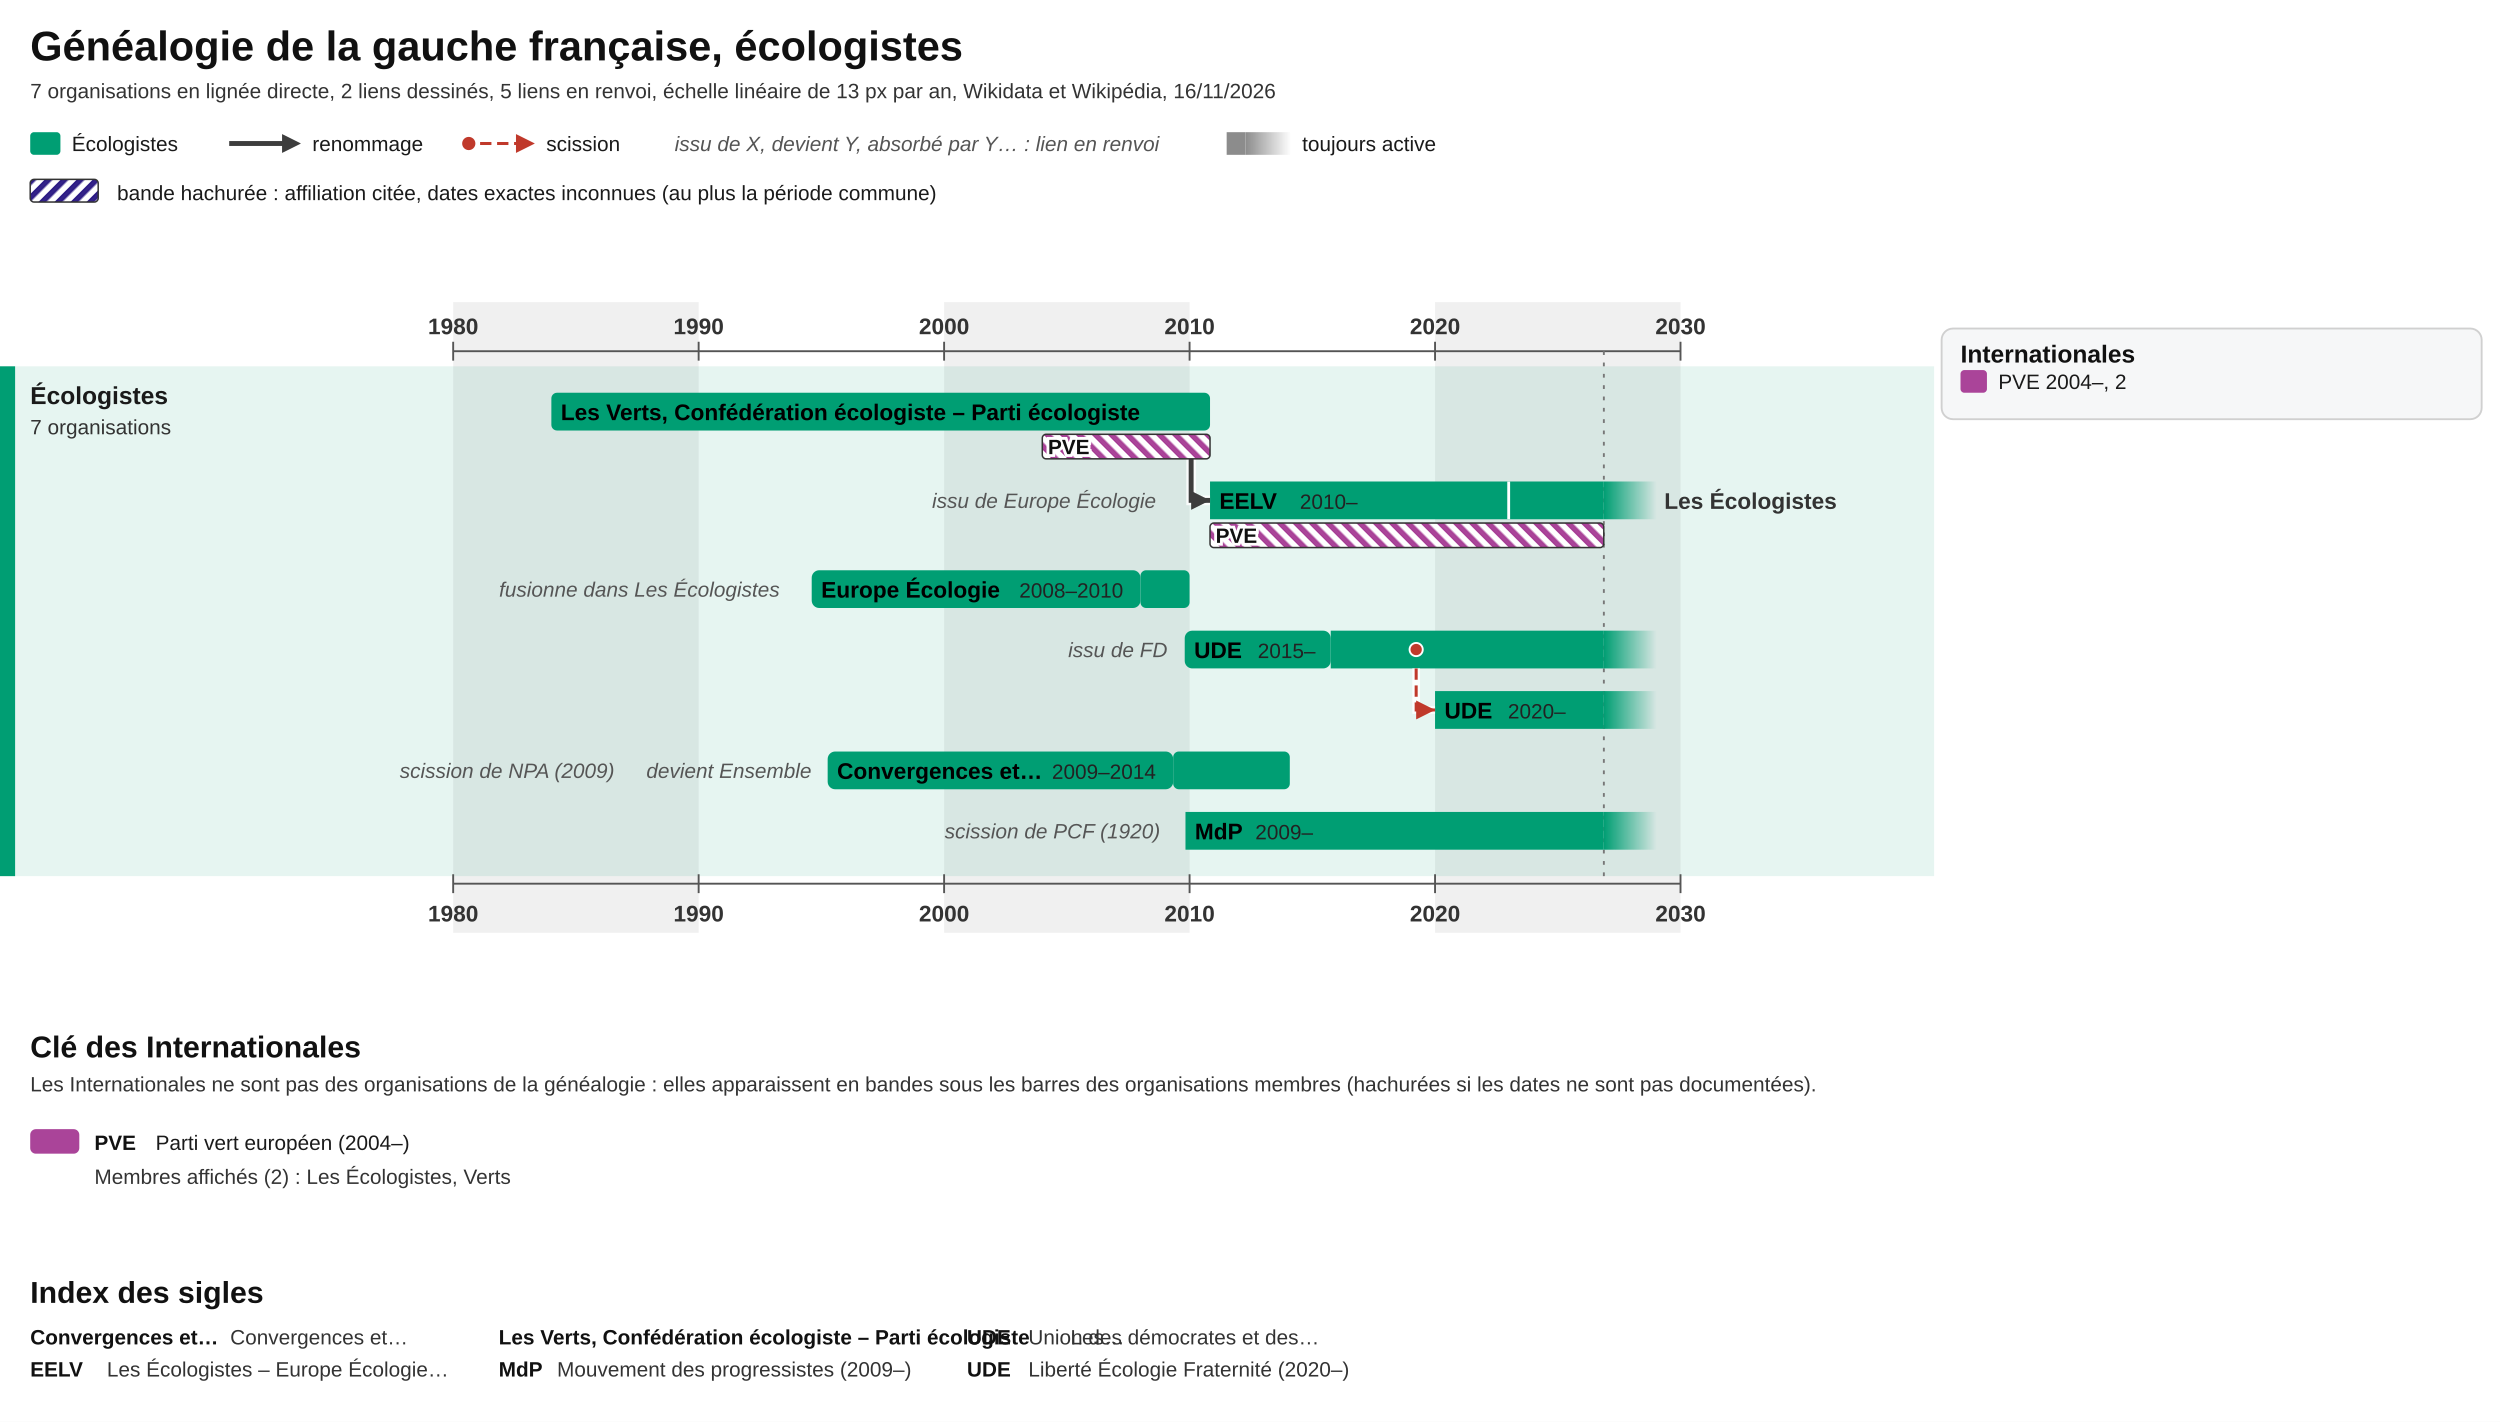
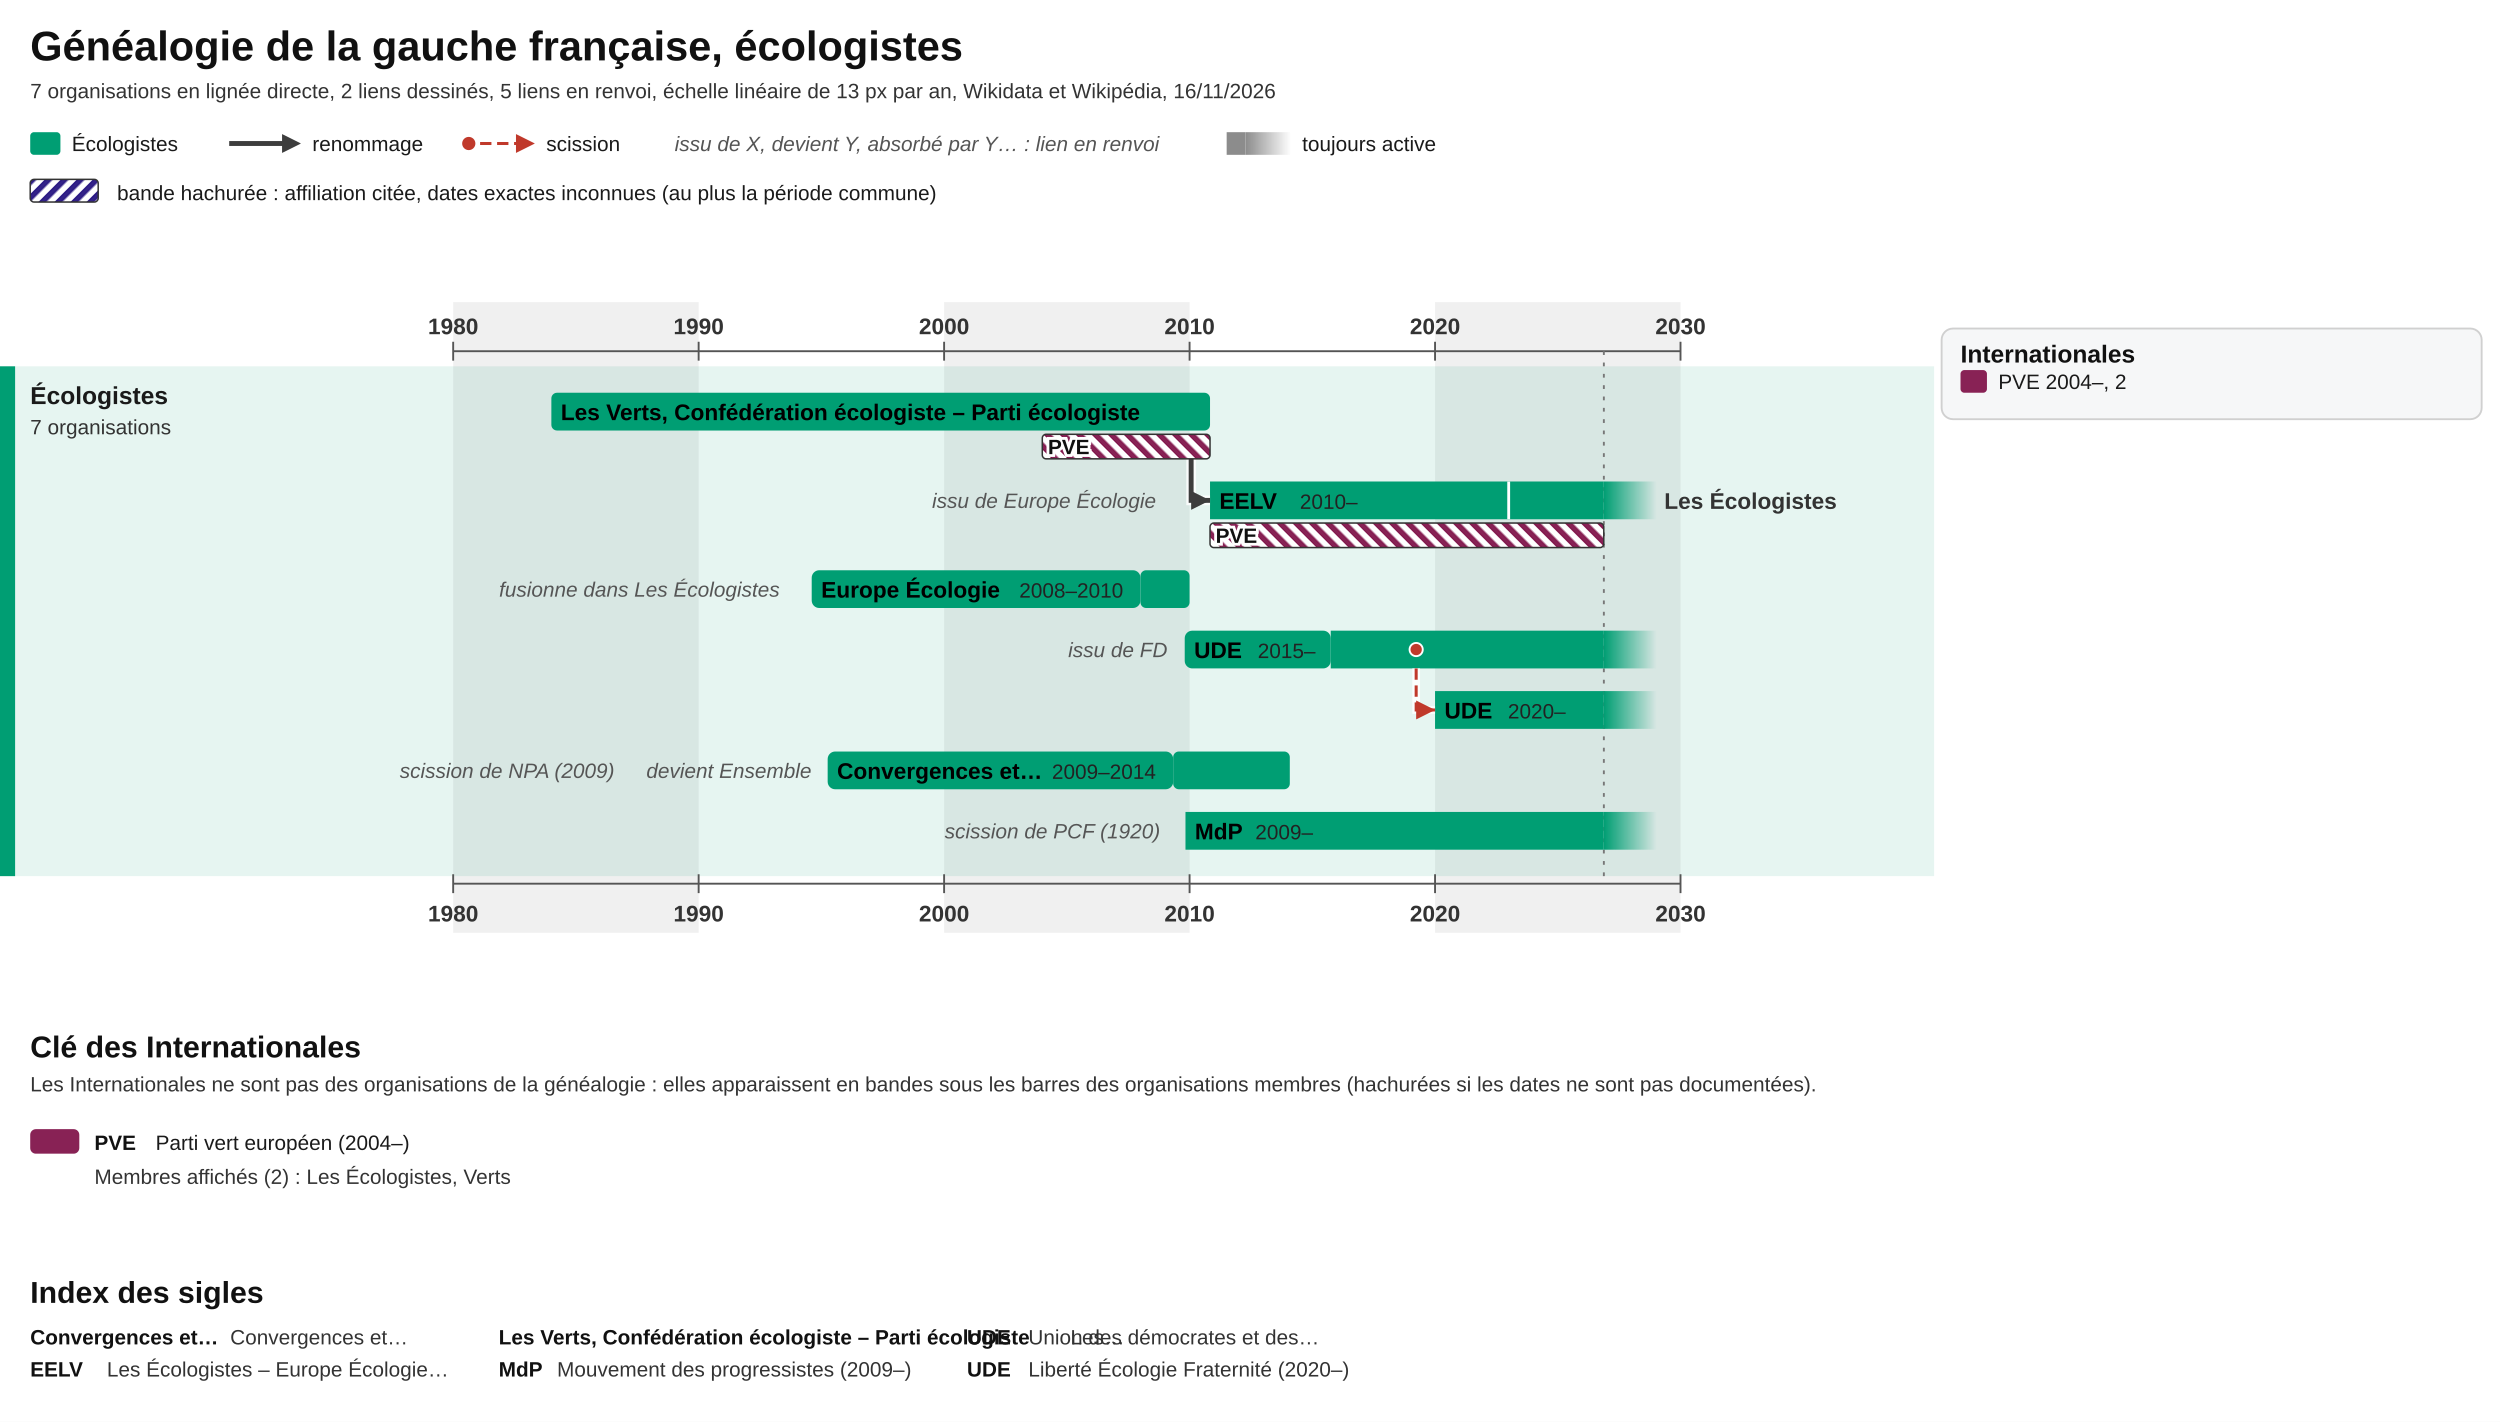
<svg xmlns="http://www.w3.org/2000/svg" id="arbre" width="1324" height="753" viewBox="0 0 1324 753" data-x0="240" data-t0="1980" data-ppa="13.0" data-aujourdhui="2026.8744" data-min-w="6" data-seuil-annees="40" data-seuil-voies="2" data-seuil-rangs="6" data-cassure="" data-cassure-px="44" data-degrade="28" data-n-barres="7" data-vue-famille="oui" font-family="Arial, Helvetica, sans-serif">
  <defs>
+     <linearGradient id="g-8C8C8C">
+       <stop offset="0" stop-color="#8C8C8C" />
+       <stop offset="1" stop-color="#8C8C8C" stop-opacity="0" />
+     </linearGradient>
    <linearGradient id="g-009E73">
      <stop offset="0" stop-color="#009E73" />
      <stop offset="1" stop-color="#009E73" stop-opacity="0" />
    </linearGradient>
-     <linearGradient id="g-8C8C8C">
-       <stop offset="0" stop-color="#8C8C8C" />
-       <stop offset="1" stop-color="#8C8C8C" stop-opacity="0" />
-     </linearGradient>
+     <pattern id="h-882255-m" width="6" height="6" patternUnits="userSpaceOnUse" patternTransform="rotate(-45)">
+       <rect width="6" height="6" fill="#FFFFFF" />
+       <rect width="3" height="6" fill="#882255" />
+     </pattern>
    <pattern id="h-332288" width="6" height="6" patternUnits="userSpaceOnUse" patternTransform="rotate(45)">
      <rect width="6" height="6" fill="#FFFFFF" />
      <rect width="3" height="6" fill="#332288" />
-     </pattern>
-     <pattern id="h-AA4499-m" width="6" height="6" patternUnits="userSpaceOnUse" patternTransform="rotate(-45)">
-       <rect width="6" height="6" fill="#FFFFFF" />
-       <rect width="3" height="6" fill="#AA4499" />
    </pattern>
  </defs>
  <rect width="1324" height="753" fill="#FFFFFF" />
  <g class="voie" data-voie="0" data-cle="écologistes">
    <rect class="fond-voie" x="0" y="194.0" width="1024.3" height="270.0" fill="#E6F5F1" />
    <rect class="bord-voie" x="0" y="194.0" width="8" height="270.0" fill="#009E73" />
    <text x="16.0" y="214.0" font-size="13" font-family="Arial, Helvetica, sans-serif" font-weight="bold" fill="#1A1A1A" text-anchor="start" class="voie-t">Écologistes</text>
    <text x="16.0" y="230.0" font-size="11" font-family="Arial, Helvetica, sans-serif" fill="#333333" text-anchor="start" class="voie-t">7 organisations</text>
  </g>
  <rect class="bande-decennie" x="240.0" y="160.0" width="130.0" height="334.0" fill="#000000" fill-opacity="0.06" />
  <rect class="bande-decennie" x="500.0" y="160.0" width="130.0" height="334.0" fill="#000000" fill-opacity="0.06" />
  <rect class="bande-decennie" x="760.0" y="160.0" width="130.0" height="334.0" fill="#000000" fill-opacity="0.06" />
  <g class="axe-haut">
    <line x1="240.0" x2="890.0" y1="186.0" y2="186.0" stroke="#555555" />
    <line x1="240.0" x2="240.0" y1="181.0" y2="191.0" stroke="#555555" />
    <text x="240.0" y="177.0" font-size="12" font-family="Arial, Helvetica, sans-serif" font-weight="bold" fill="#333333" text-anchor="middle" class="axe-t">1980</text>
    <line x1="370.0" x2="370.0" y1="181.0" y2="191.0" stroke="#555555" />
    <text x="370.0" y="177.0" font-size="12" font-family="Arial, Helvetica, sans-serif" font-weight="bold" fill="#333333" text-anchor="middle" class="axe-t">1990</text>
    <line x1="500.0" x2="500.0" y1="181.0" y2="191.0" stroke="#555555" />
    <text x="500.0" y="177.0" font-size="12" font-family="Arial, Helvetica, sans-serif" font-weight="bold" fill="#333333" text-anchor="middle" class="axe-t">2000</text>
    <line x1="630.0" x2="630.0" y1="181.0" y2="191.0" stroke="#555555" />
    <text x="630.0" y="177.0" font-size="12" font-family="Arial, Helvetica, sans-serif" font-weight="bold" fill="#333333" text-anchor="middle" class="axe-t">2010</text>
    <line x1="760.0" x2="760.0" y1="181.0" y2="191.0" stroke="#555555" />
    <text x="760.0" y="177.0" font-size="12" font-family="Arial, Helvetica, sans-serif" font-weight="bold" fill="#333333" text-anchor="middle" class="axe-t">2020</text>
    <line x1="890.0" x2="890.0" y1="181.0" y2="191.0" stroke="#555555" />
    <text x="890.0" y="177.0" font-size="12" font-family="Arial, Helvetica, sans-serif" font-weight="bold" fill="#333333" text-anchor="middle" class="axe-t">2030</text>
  </g>
  <g class="axe-bas">
    <line x1="240.0" x2="890.0" y1="468.0" y2="468.0" stroke="#555555" />
    <line x1="240.0" x2="240.0" y1="463.0" y2="473.0" stroke="#555555" />
    <text x="240.0" y="488.0" font-size="12" font-family="Arial, Helvetica, sans-serif" font-weight="bold" fill="#333333" text-anchor="middle" class="axe-t">1980</text>
    <line x1="370.0" x2="370.0" y1="463.0" y2="473.0" stroke="#555555" />
    <text x="370.0" y="488.0" font-size="12" font-family="Arial, Helvetica, sans-serif" font-weight="bold" fill="#333333" text-anchor="middle" class="axe-t">1990</text>
    <line x1="500.0" x2="500.0" y1="463.0" y2="473.0" stroke="#555555" />
    <text x="500.0" y="488.0" font-size="12" font-family="Arial, Helvetica, sans-serif" font-weight="bold" fill="#333333" text-anchor="middle" class="axe-t">2000</text>
    <line x1="630.0" x2="630.0" y1="463.0" y2="473.0" stroke="#555555" />
    <text x="630.0" y="488.0" font-size="12" font-family="Arial, Helvetica, sans-serif" font-weight="bold" fill="#333333" text-anchor="middle" class="axe-t">2010</text>
    <line x1="760.0" x2="760.0" y1="463.0" y2="473.0" stroke="#555555" />
    <text x="760.0" y="488.0" font-size="12" font-family="Arial, Helvetica, sans-serif" font-weight="bold" fill="#333333" text-anchor="middle" class="axe-t">2020</text>
    <line x1="890.0" x2="890.0" y1="463.0" y2="473.0" stroke="#555555" />
    <text x="890.0" y="488.0" font-size="12" font-family="Arial, Helvetica, sans-serif" font-weight="bold" fill="#333333" text-anchor="middle" class="axe-t">2030</text>
  </g>
  <line x1="849.4" x2="849.4" y1="186.0" y2="468.0" stroke="#777777" stroke-dasharray="2 4" />
  <g class="contenu-voie" data-voie="0">
    <g class="org" data-id="Q743390" data-intl="Q950179" data-recherche="verts les verts">
      <rect class="barre" data-id="Q743390" data-debut="1984.0000" data-fin="2010.8333" data-statut="fin_connue" data-majeure="oui" x="292.00" y="208.00" width="348.83" height="20" rx="3" fill="#009E73" />
    </g>
    <g class="org" data-id="Q613786" data-intl="Q950179" data-recherche="les ecologistes les ecologistes – europe ecologie les verts">
      <rect class="barre" data-id="Q613786" data-debut="2010.8333" data-fin="actif" data-statut="actif_valide" data-majeure="oui" x="640.83" y="255.00" width="208.53" height="20" rx="0" fill="#009E73" />
      <rect class="fin-ouverte" x="849.37" y="255.00" width="28.00" height="20" fill="url(#g-009E73)" />
    </g>
    <g class="org" data-id="Q557045" data-intl="" data-recherche="europe ecologie europe ecologie">
      <rect class="barre" data-id="Q557045" data-debut="2008.0000" data-fin="2010.0000" data-statut="fin_connue" data-majeure="" x="604.00" y="302.00" width="26.00" height="20" rx="3" fill="#009E73" />
    </g>
    <g class="org" data-id="Q21055512" data-intl="" data-recherche="ude (2015) union des democrates et des ecologistes">
      <rect class="barre" data-id="Q21055512" data-debut="2015.7500" data-fin="actif" data-statut="actif_valide" data-majeure="oui" x="704.75" y="334.00" width="144.62" height="20" rx="0" fill="#009E73" />
      <rect class="fin-ouverte" x="849.37" y="334.00" width="28.00" height="20" fill="url(#g-009E73)" />
    </g>
    <g class="org" data-id="Q86998495" data-intl="" data-recherche="ude (2020) liberte ecologie fraternite">
      <rect class="barre" data-id="Q86998495" data-debut="2020.0000" data-fin="actif" data-statut="actif_valide" data-majeure="oui" x="760.00" y="366.00" width="89.37" height="20" rx="0" fill="#009E73" />
      <rect class="fin-ouverte" x="849.37" y="366.00" width="28.00" height="20" fill="url(#g-009E73)" />
    </g>
    <g class="org" data-id="Q2996386" data-intl="" data-recherche="convergences et… convergences et alternative">
      <rect class="barre" data-id="Q2996386" data-debut="2009.3333" data-fin="2014.0833" data-statut="fin_connue" data-majeure="" x="621.33" y="398.00" width="61.75" height="20" rx="3" fill="#009E73" />
    </g>
    <g class="org" data-id="Q3326849" data-intl="" data-recherche="mdp mouvement des progressistes">
      <rect class="barre" data-id="Q3326849" data-debut="2009.8333" data-fin="actif" data-statut="actif_valide" data-majeure="oui" x="627.83" y="430.00" width="221.53" height="20" rx="0" fill="#009E73" />
      <rect class="fin-ouverte" x="849.37" y="430.00" width="28.00" height="20" fill="url(#g-009E73)" />
    </g>
  </g>
  <g class="liens">
    <g class="lien" data-a="Q743390" data-b="Q613786" data-rel="renommage" data-annees="0.77" data-voies="0" data-rangs="1" data-majeur="" data-va="0" data-vb="0">
      <path class="halo geo" d="M630.83 243.00 L630.83 265.00 L640.83 265.00" data-geo="[[630.83, 243.0, 0], [630.83, 265.0, 0], [640.83, 265.0, 0]]" fill="none" stroke="#FFFFFF" stroke-width="5.1" stroke-opacity="0.85" />
      <path class="trait geo" d="M630.83 243.00 L630.83 265.00 L640.83 265.00" data-geo="[[630.83, 243.0, 0], [630.83, 265.0, 0], [640.83, 265.0, 0]]" fill="none" stroke="#3D3D3D" stroke-width="2.6" />
      <polygon class="fleche geo" data-geo="[[640.83, 265.0, 0], [630.83, 260.0, 0], [630.83, 270.0, 0]]" points="640.83,265.00 630.83,260.00 630.83,270.00" fill="#3D3D3D" />
    </g>
    <g class="lien" data-a="Q21055512" data-b="Q86998495" data-rel="scission" data-annees="0.77" data-voies="0" data-rangs="1" data-majeur="" data-va="0" data-vb="0">
      <path class="halo geo" d="M750.00 354.00 L750.00 376.00 L760.00 376.00" data-geo="[[750.0, 354.0, 0], [750.0, 376.0, 0], [760.0, 376.0, 0]]" fill="none" stroke="#FFFFFF" stroke-width="4.1" stroke-opacity="0.85" />
      <path class="trait geo" d="M750.00 354.00 L750.00 376.00 L760.00 376.00" data-geo="[[750.0, 354.0, 0], [750.0, 376.0, 0], [760.0, 376.0, 0]]" fill="none" stroke="#C0392B" stroke-width="1.6" stroke-dasharray="6 3" />
      <polygon class="fleche geo" data-geo="[[760.0, 376.0, 0], [750.0, 371.0, 0], [750.0, 381.0, 0]]" points="760.00,376.00 750.00,371.00 750.00,381.00" fill="#C0392B" />
      <circle class="marque-scission geo-c" cx="750.00" cy="344.00" r="3.5" fill="#C0392B" stroke="#FFFFFF" stroke-width="1" data-voie="0" />
    </g>
  </g>
  <g class="contenu-voie" data-voie="0">
    <g class="org org-haut" data-id="Q743390" data-intl="Q950179" data-recherche="verts les verts">
      <g class="bande" data-intl="Q950179" data-parti="Q743390" data-certitude="a_documenter">
-         <rect class="bande-r" x="552.00" y="230.00" width="88.83" height="13" rx="2" fill="url(#h-AA4499-m)" stroke="#333333" stroke-width="0.8" data-bbox="552.00,230.00,88.83,13" />
+         <rect class="bande-r" x="552.00" y="230.00" width="88.83" height="13" rx="2" fill="url(#h-882255-m)" stroke="#333333" stroke-width="0.8" data-bbox="552.00,230.00,88.83,13" />
        <text x="555.0" y="240.5" font-size="11" font-family="Arial, Helvetica, sans-serif" font-weight="bold" fill="#111111" text-anchor="start" class="bande-t" data-bbox="555.00,231.00,26.42,12" stroke="#FFFFFF" stroke-width="3" paint-order="stroke">PVE</text>
      </g>
      <rect class="tag" data-id="Q743390" data-dedans="oui" x="292.00" y="208.00" width="348.83" height="20" fill="none" data-bbox="292.00,208.00,348.83,20" />
      <text x="297.0" y="222.5" font-size="12" font-family="Arial, Helvetica, sans-serif" font-weight="bold" fill="#000000" text-anchor="start" class="tag-t" data-org="Q743390" data-bbox="297.00,211.50,323.60,13">Les Verts, Confédération écologiste – Parti écologiste</text>
    </g>
    <g class="org org-haut" data-id="Q613786" data-intl="Q950179" data-recherche="les ecologistes les ecologistes – europe ecologie les verts">
      <g class="bande" data-intl="Q950179" data-parti="Q613786" data-certitude="a_documenter">
-         <rect class="bande-r" x="640.83" y="277.00" width="208.53" height="13" rx="2" fill="url(#h-AA4499-m)" stroke="#333333" stroke-width="0.8" data-bbox="640.83,277.00,208.53,13" />
+         <rect class="bande-r" x="640.83" y="277.00" width="208.53" height="13" rx="2" fill="url(#h-882255-m)" stroke="#333333" stroke-width="0.8" data-bbox="640.83,277.00,208.53,13" />
        <text x="643.8" y="287.5" font-size="11" font-family="Arial, Helvetica, sans-serif" font-weight="bold" fill="#111111" text-anchor="start" class="bande-t" data-bbox="643.83,278.00,26.42,12" stroke="#FFFFFF" stroke-width="3" paint-order="stroke">PVE</text>
      </g>
      <rect class="tag" data-id="Q613786" data-dedans="oui" x="640.83" y="255.00" width="208.53" height="20" fill="none" data-bbox="640.83,255.00,208.53,20" />
      <text x="645.8" y="269.5" font-size="12" font-family="Arial, Helvetica, sans-serif" font-weight="bold" fill="#000000" text-anchor="start" class="tag-t" data-org="Q613786" data-bbox="645.83,258.50,37.52,13">EELV</text>
      <text x="688.4" y="269.5" font-size="11" font-family="Arial, Helvetica, sans-serif" fill="#222222" text-anchor="start" class="tag-t" data-org="Q613786" data-bbox="688.35,259.50,33.68,12">2010–</text>
      <line class="nom-trait" x1="799.00" x2="799.00" y1="255.00" y2="275.00" stroke="#FFFFFF" stroke-width="1.5" />
      <text x="881.4" y="269.5" font-size="12" font-family="Arial, Helvetica, sans-serif" font-weight="bold" fill="#333333" text-anchor="start" class="nom-t" data-org="Q613786" data-apres="oui" data-bbox="881.37,258.50,99.92,13">Les Écologistes</text>
      <text x="493.6" y="269.0" font-size="11" font-family="Arial, Helvetica, sans-serif" font-style="italic" fill="#555555" class="renvoi" data-org="Q613786" data-a="Q557045" data-b="Q613786" data-bbox="493.55,258.00,128.28,13">issu de Europe Écologie</text>
    </g>
    <g class="org org-haut" data-id="Q557045" data-intl="" data-recherche="europe ecologie europe ecologie">
      <rect class="tag-fond" x="429.88" y="302.00" width="174.12" height="20" rx="4" fill="#009E73" />
      <rect class="tag" data-id="Q557045" data-dedans="" x="429.88" y="302.00" width="174.12" height="20" fill="none" data-bbox="429.88,302.00,174.12,20" />
      <text x="434.9" y="316.5" font-size="12" font-family="Arial, Helvetica, sans-serif" font-weight="bold" fill="#000000" text-anchor="start" class="tag-t" data-org="Q557045" data-bbox="434.88,305.50,99.92,13">Europe Écologie</text>
      <text x="539.8" y="316.5" font-size="11" font-family="Arial, Helvetica, sans-serif" fill="#222222" text-anchor="start" class="tag-t" data-org="Q557045" data-bbox="539.80,306.50,59.20,12">2008–2010</text>
      <text x="264.3" y="316.0" font-size="11" font-family="Arial, Helvetica, sans-serif" font-style="italic" fill="#555555" class="renvoi" data-org="Q557045" data-a="Q557045" data-b="Q613786" data-bbox="264.28,305.00,162.60,13">fusionne dans Les Écologistes</text>
    </g>
    <g class="org org-haut" data-id="Q21055512" data-intl="" data-recherche="ude (2015) union des democrates et des ecologistes">
      <rect class="tag-fond" x="627.43" y="334.00" width="77.32" height="20" rx="4" fill="#009E73" />
      <rect class="tag" data-id="Q21055512" data-dedans="" x="627.43" y="334.00" width="77.32" height="20" fill="none" data-bbox="627.43,334.00,77.32,20" />
      <text x="632.4" y="348.5" font-size="12" font-family="Arial, Helvetica, sans-serif" font-weight="bold" fill="#000000" text-anchor="start" class="tag-t" data-org="Q21055512" data-bbox="632.43,337.50,28.64,13">UDE</text>
      <text x="666.1" y="348.5" font-size="11" font-family="Arial, Helvetica, sans-serif" fill="#222222" text-anchor="start" class="tag-t" data-org="Q21055512" data-bbox="666.07,338.50,33.68,12">2015–</text>
      <text x="565.7" y="348.0" font-size="11" font-family="Arial, Helvetica, sans-serif" font-style="italic" fill="#555555" class="renvoi" data-org="Q21055512" data-a="Q18744486" data-b="Q21055512" data-bbox="565.67,337.00,58.76,13">issu de FD</text>
    </g>
    <g class="org org-haut" data-id="Q86998495" data-intl="" data-recherche="ude (2020) liberte ecologie fraternite">
      <rect class="tag" data-id="Q86998495" data-dedans="oui" x="760.00" y="366.00" width="89.37" height="20" fill="none" data-bbox="760.00,366.00,89.37,20" />
      <text x="765.0" y="380.5" font-size="12" font-family="Arial, Helvetica, sans-serif" font-weight="bold" fill="#000000" text-anchor="start" class="tag-t" data-org="Q86998495" data-bbox="765.00,369.50,28.64,13">UDE</text>
      <text x="798.6" y="380.5" font-size="11" font-family="Arial, Helvetica, sans-serif" fill="#222222" text-anchor="start" class="tag-t" data-org="Q86998495" data-bbox="798.64,370.50,33.68,12">2020–</text>
    </g>
    <g class="org org-haut" data-id="Q2996386" data-intl="" data-recherche="convergences et… convergences et alternative">
      <rect class="tag-fond" x="438.33" y="398.00" width="183.00" height="20" rx="4" fill="#009E73" />
      <rect class="tag" data-id="Q2996386" data-dedans="" x="438.33" y="398.00" width="183.00" height="20" fill="none" data-bbox="438.33,398.00,183.00,20" />
      <text x="443.3" y="412.5" font-size="12" font-family="Arial, Helvetica, sans-serif" font-weight="bold" fill="#000000" text-anchor="start" class="tag-t" data-org="Q2996386" data-bbox="443.33,401.50,108.80,13">Convergences et…</text>
      <text x="557.1" y="412.5" font-size="11" font-family="Arial, Helvetica, sans-serif" fill="#222222" text-anchor="start" class="tag-t" data-org="Q2996386" data-bbox="557.13,402.50,59.20,12">2009–2014</text>
      <text x="211.7" y="412.0" font-size="11" font-family="Arial, Helvetica, sans-serif" font-style="italic" fill="#555555" class="renvoi" data-org="Q2996386" data-a="Q1045425" data-b="Q2996386" data-bbox="211.71,401.00,124.54,13">scission de NPA (2009)</text>
      <text x="342.3" y="412.0" font-size="11" font-family="Arial, Helvetica, sans-serif" font-style="italic" fill="#555555" class="renvoi" data-org="Q2996386" data-a="Q2996386" data-b="Q15985232" data-bbox="342.25,401.00,93.08,13">devient Ensemble</text>
    </g>
    <g class="org org-haut" data-id="Q3326849" data-intl="" data-recherche="mdp mouvement des progressistes">
      <rect class="tag" data-id="Q3326849" data-dedans="oui" x="627.83" y="430.00" width="221.53" height="20" fill="none" data-bbox="627.83,430.00,221.53,20" />
      <text x="632.8" y="444.5" font-size="12" font-family="Arial, Helvetica, sans-serif" font-weight="bold" fill="#000000" text-anchor="start" class="tag-t" data-org="Q3326849" data-bbox="632.83,433.50,26.96,13">MdP</text>
      <text x="664.8" y="444.5" font-size="11" font-family="Arial, Helvetica, sans-serif" fill="#222222" text-anchor="start" class="tag-t" data-org="Q3326849" data-bbox="664.79,434.50,33.68,12">2009–</text>
      <text x="500.3" y="444.0" font-size="11" font-family="Arial, Helvetica, sans-serif" font-style="italic" fill="#555555" class="renvoi" data-org="Q3326849" data-a="Q192821" data-b="Q3326849" data-bbox="500.29,433.00,124.54,13">scission de PCF (1920)</text>
    </g>
  </g>
  <g class="cle-compacte">
    <rect x="1028.288" y="174" width="286" height="48" rx="6" fill="#F6F7F8" stroke="#D0D0D0" />
    <text x="1038.3" y="192.0" font-size="13" font-family="Arial, Helvetica, sans-serif" font-weight="bold" fill="#111111" text-anchor="start" class="cle-t">Internationales</text>
-     <rect x="1038.288" y="196" width="14" height="12" rx="2" fill="#AA4499" />
+     <rect x="1038.288" y="196" width="14" height="12" rx="2" fill="#882255" />
    <text x="1058.3" y="206.0" font-size="11" font-family="Arial, Helvetica, sans-serif" fill="#1A1A1A" text-anchor="start" class="cle-t">PVE  2004–, 2</text>
  </g>
  <g class="legende">
    <text x="16.0" y="32.0" font-size="22" font-family="Arial, Helvetica, sans-serif" font-weight="bold" fill="#111111" text-anchor="start" class="legende-t">Généalogie de la gauche française, écologistes</text>
    <text x="16.0" y="52.0" font-size="11" font-family="Arial, Helvetica, sans-serif" fill="#333333" text-anchor="start" class="legende-t">7 organisations en lignée directe, 2 liens dessinés, 5 liens en renvoi, échelle linéaire de 13 px par an, Wikidata et Wikipédia, 16/11/2026</text>
    <rect x="16" y="70" width="16" height="12" rx="2" fill="#009E73" />
    <text x="38.0" y="80.0" font-size="11" font-family="Arial, Helvetica, sans-serif" fill="#1A1A1A" text-anchor="start" class="legende-t">Écologistes</text>
    <path d="M121.38 76 H151.38" stroke="#3D3D3D" stroke-width="2.6" fill="none" />
    <polygon points="159.38,76 149.38,71 149.38,81" fill="#3D3D3D" />
    <text x="165.4" y="80.0" font-size="11" font-family="Arial, Helvetica, sans-serif" fill="#1A1A1A" text-anchor="start" class="legende-t">renommage</text>
    <path d="M245.26 76 H275.26" stroke="#C0392B" stroke-width="1.6" stroke-dasharray="6 3" fill="none" />
    <polygon points="283.26,76 273.26,71 273.26,81" fill="#C0392B" />
    <circle cx="248.26" cy="76" r="3.5" fill="#C0392B" />
    <text x="289.3" y="80.0" font-size="11" font-family="Arial, Helvetica, sans-serif" fill="#1A1A1A" text-anchor="start" class="legende-t">scission</text>
    <text x="357.3" y="80.0" font-size="11" font-family="Arial, Helvetica, sans-serif" font-style="italic" fill="#555555" text-anchor="start" class="legende-t">issu de X, devient Y, absorbé par Y… : lien en renvoi</text>
    <rect x="649.64" y="70" width="10" height="12" fill="#8C8C8C" />
    <rect x="659.64" y="70" width="24" height="12" fill="url(#g-8C8C8C)" />
    <text x="689.6" y="80.0" font-size="11" font-family="Arial, Helvetica, sans-serif" fill="#1A1A1A" text-anchor="start" class="legende-t">toujours active</text>
    <rect x="16" y="95" width="36" height="12" rx="2" fill="url(#h-332288)" stroke="#333333" stroke-width="0.8" />
    <text x="62.0" y="106.0" font-size="11" font-family="Arial, Helvetica, sans-serif" fill="#1A1A1A" text-anchor="start" class="legende-t">bande hachurée : affiliation citée, dates exactes inconnues (au plus la période commune)</text>
  </g>
  <g class="cle-internationales" transform="translate(0,530)">
    <text x="16.0" y="30.0" font-size="16" font-family="Arial, Helvetica, sans-serif" font-weight="bold" fill="#111111" text-anchor="start" class="cle-t">Clé des Internationales</text>
    <text x="16.0" y="48.0" font-size="11" font-family="Arial, Helvetica, sans-serif" fill="#333333" text-anchor="start" class="cle-t">Les Internationales ne sont pas des organisations de la généalogie : elles apparaissent en bandes sous les barres des organisations membres (hachurées si les dates ne sont pas documentées).</text>
    <g class="entree-cle" data-intl="Q950179">
-       <rect x="16" y="68" width="26" height="13" rx="3" fill="#AA4499" />
+       <rect x="16" y="68" width="26" height="13" rx="3" fill="#882255" />
      <text x="50.0" y="79.0" font-size="11" font-family="Arial, Helvetica, sans-serif" font-weight="bold" fill="#111111" text-anchor="start" class="cle-t">PVE</text>
      <text x="82.4" y="79.0" font-size="11" font-family="Arial, Helvetica, sans-serif" fill="#1A1A1A" text-anchor="start" class="cle-t">Parti vert européen (2004–)</text>
      <text x="50.0" y="97.0" font-size="11" font-family="Arial, Helvetica, sans-serif" fill="#333333" text-anchor="start" class="cle-t">Membres affichés (2) : Les Écologistes, Verts</text>
    </g>
  </g>
  <g class="index-sigles" transform="translate(0,660)">
    <text x="16.0" y="30.0" font-size="16" font-family="Arial, Helvetica, sans-serif" font-weight="bold" fill="#111111" text-anchor="start" class="cle-t">Index des sigles</text>
    <text x="16.0" y="52.0" font-size="11" font-family="Arial, Helvetica, sans-serif" font-weight="bold" fill="#111111" text-anchor="start" class="cle-t">Convergences et…</text>
    <text x="121.9" y="52.0" font-size="11" font-family="Arial, Helvetica, sans-serif" fill="#333333" text-anchor="start" class="cle-t">Convergences et…</text>
    <text x="16.0" y="69.0" font-size="11" font-family="Arial, Helvetica, sans-serif" font-weight="bold" fill="#111111" text-anchor="start" class="cle-t">EELV</text>
    <text x="56.6" y="69.0" font-size="11" font-family="Arial, Helvetica, sans-serif" fill="#333333" text-anchor="start" class="cle-t">Les Écologistes – Europe Écologie…</text>
    <text x="264.1" y="52.0" font-size="11" font-family="Arial, Helvetica, sans-serif" font-weight="bold" fill="#111111" text-anchor="start" class="cle-t">Les Verts, Confédération écologiste – Parti écologiste</text>
    <text x="566.9" y="52.0" font-size="11" font-family="Arial, Helvetica, sans-serif" fill="#333333" text-anchor="start" class="cle-t">Les…</text>
    <text x="264.1" y="69.0" font-size="11" font-family="Arial, Helvetica, sans-serif" font-weight="bold" fill="#111111" text-anchor="start" class="cle-t">MdP</text>
    <text x="295.0" y="69.0" font-size="11" font-family="Arial, Helvetica, sans-serif" fill="#333333" text-anchor="start" class="cle-t">Mouvement des progressistes (2009–)</text>
    <text x="512.1" y="52.0" font-size="11" font-family="Arial, Helvetica, sans-serif" font-weight="bold" fill="#111111" text-anchor="start" class="cle-t">UDE</text>
    <text x="544.6" y="52.0" font-size="11" font-family="Arial, Helvetica, sans-serif" fill="#333333" text-anchor="start" class="cle-t">Union des démocrates et des…</text>
    <text x="512.1" y="69.0" font-size="11" font-family="Arial, Helvetica, sans-serif" font-weight="bold" fill="#111111" text-anchor="start" class="cle-t">UDE</text>
    <text x="544.6" y="69.0" font-size="11" font-family="Arial, Helvetica, sans-serif" fill="#333333" text-anchor="start" class="cle-t">Liberté Écologie Fraternité (2020–)</text>
  </g>
</svg>
